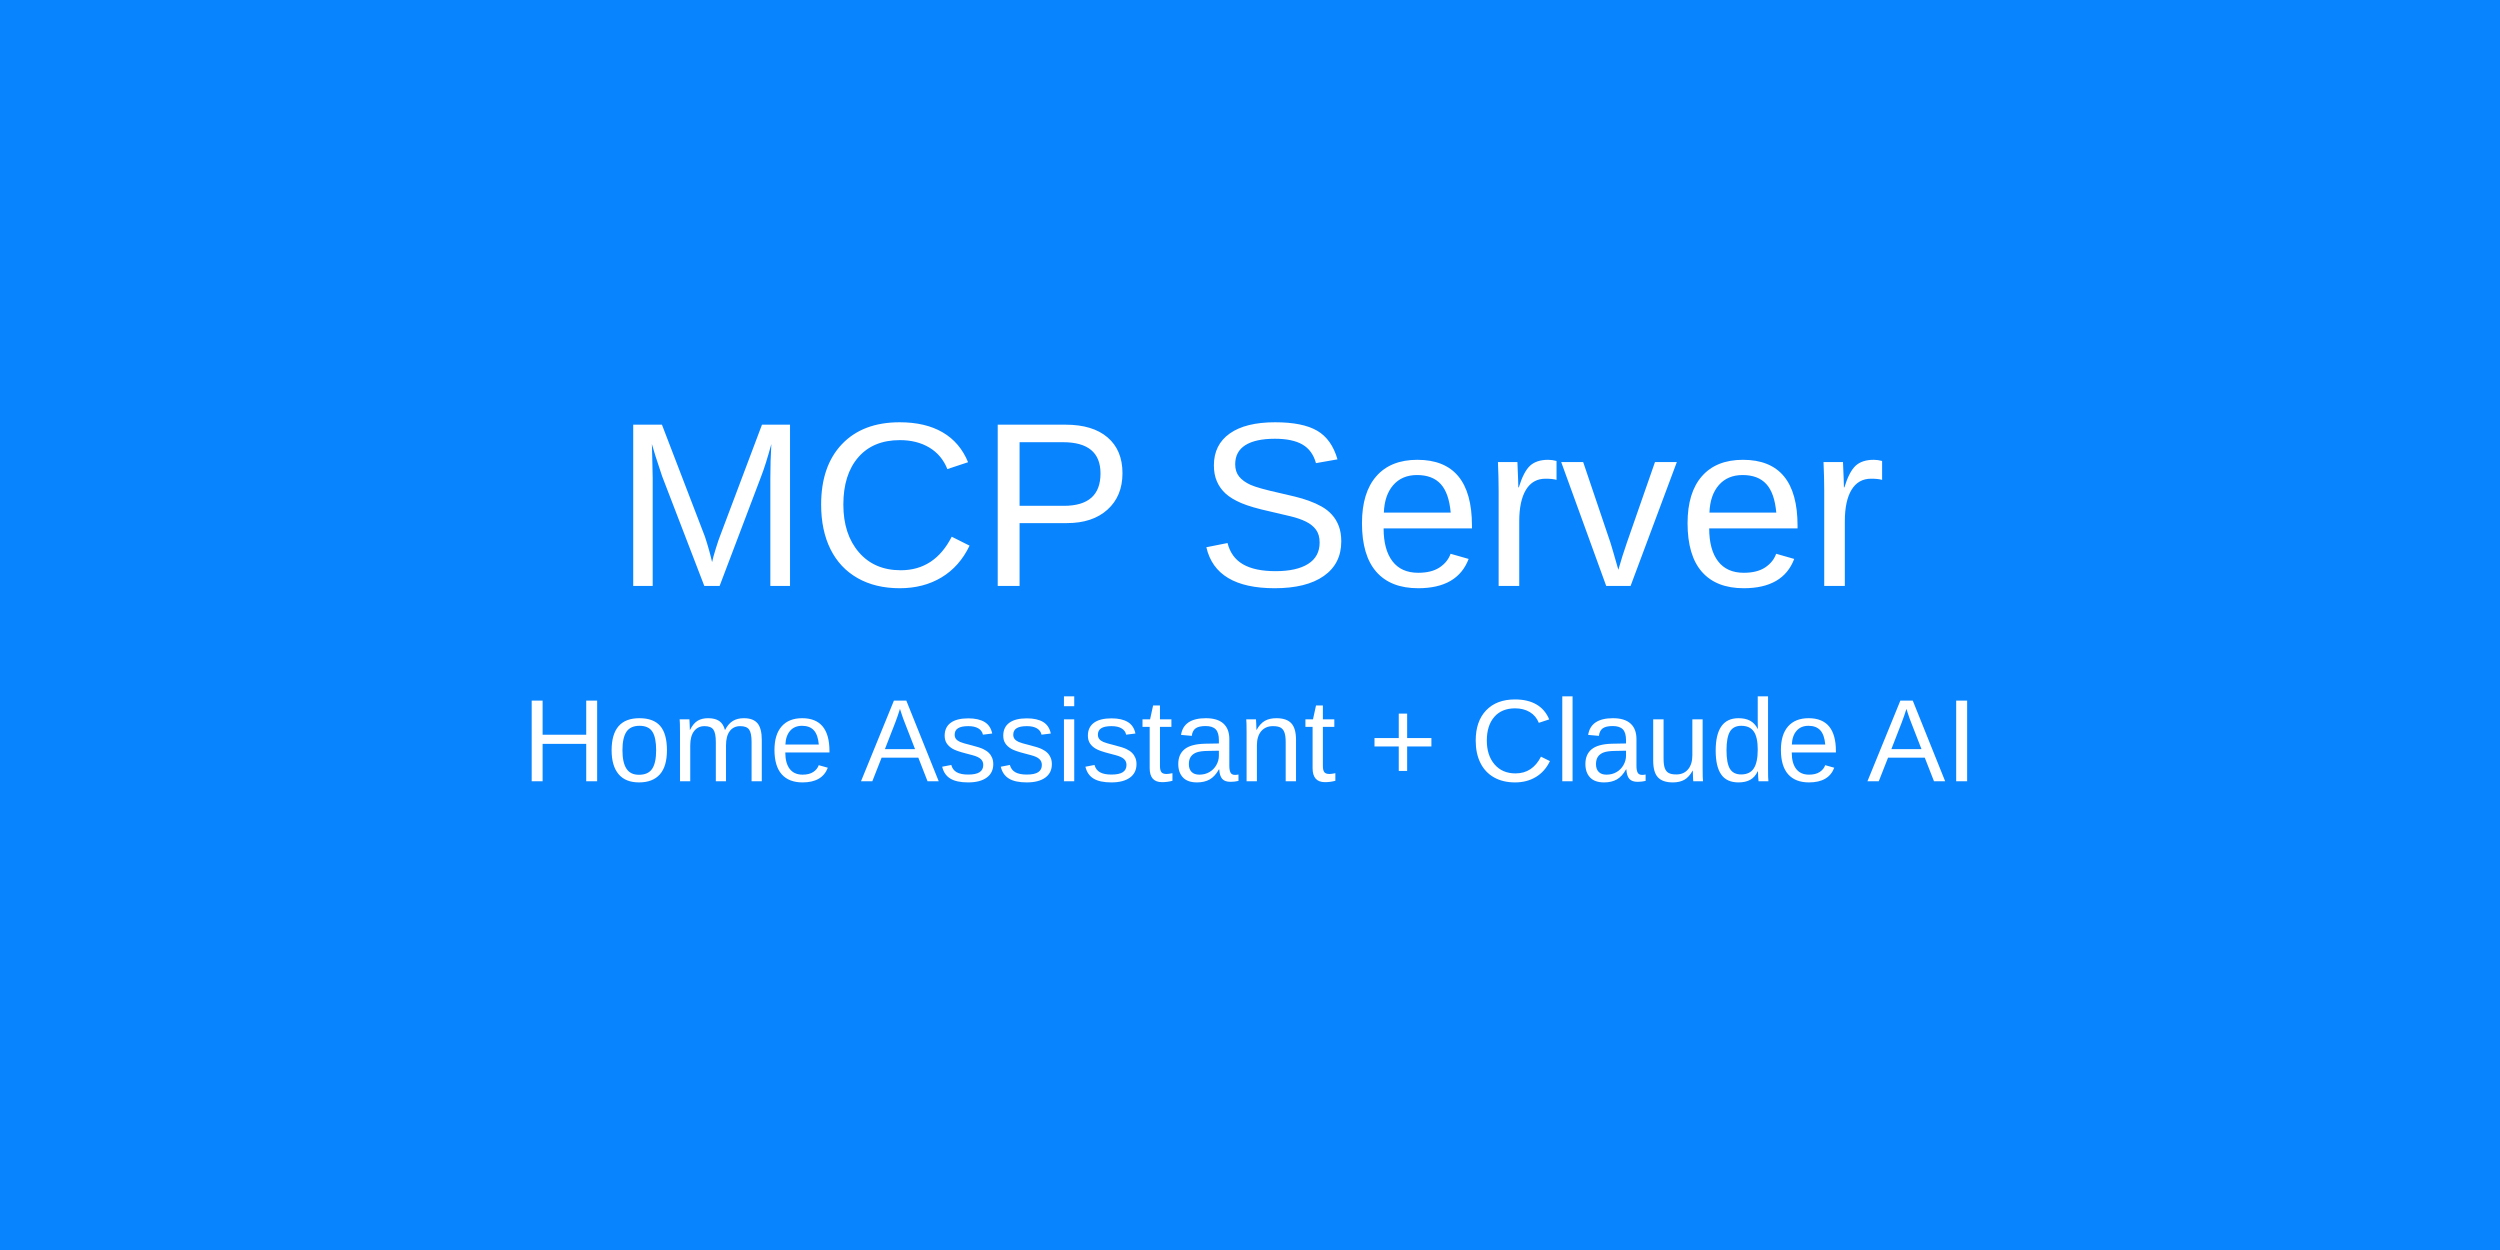
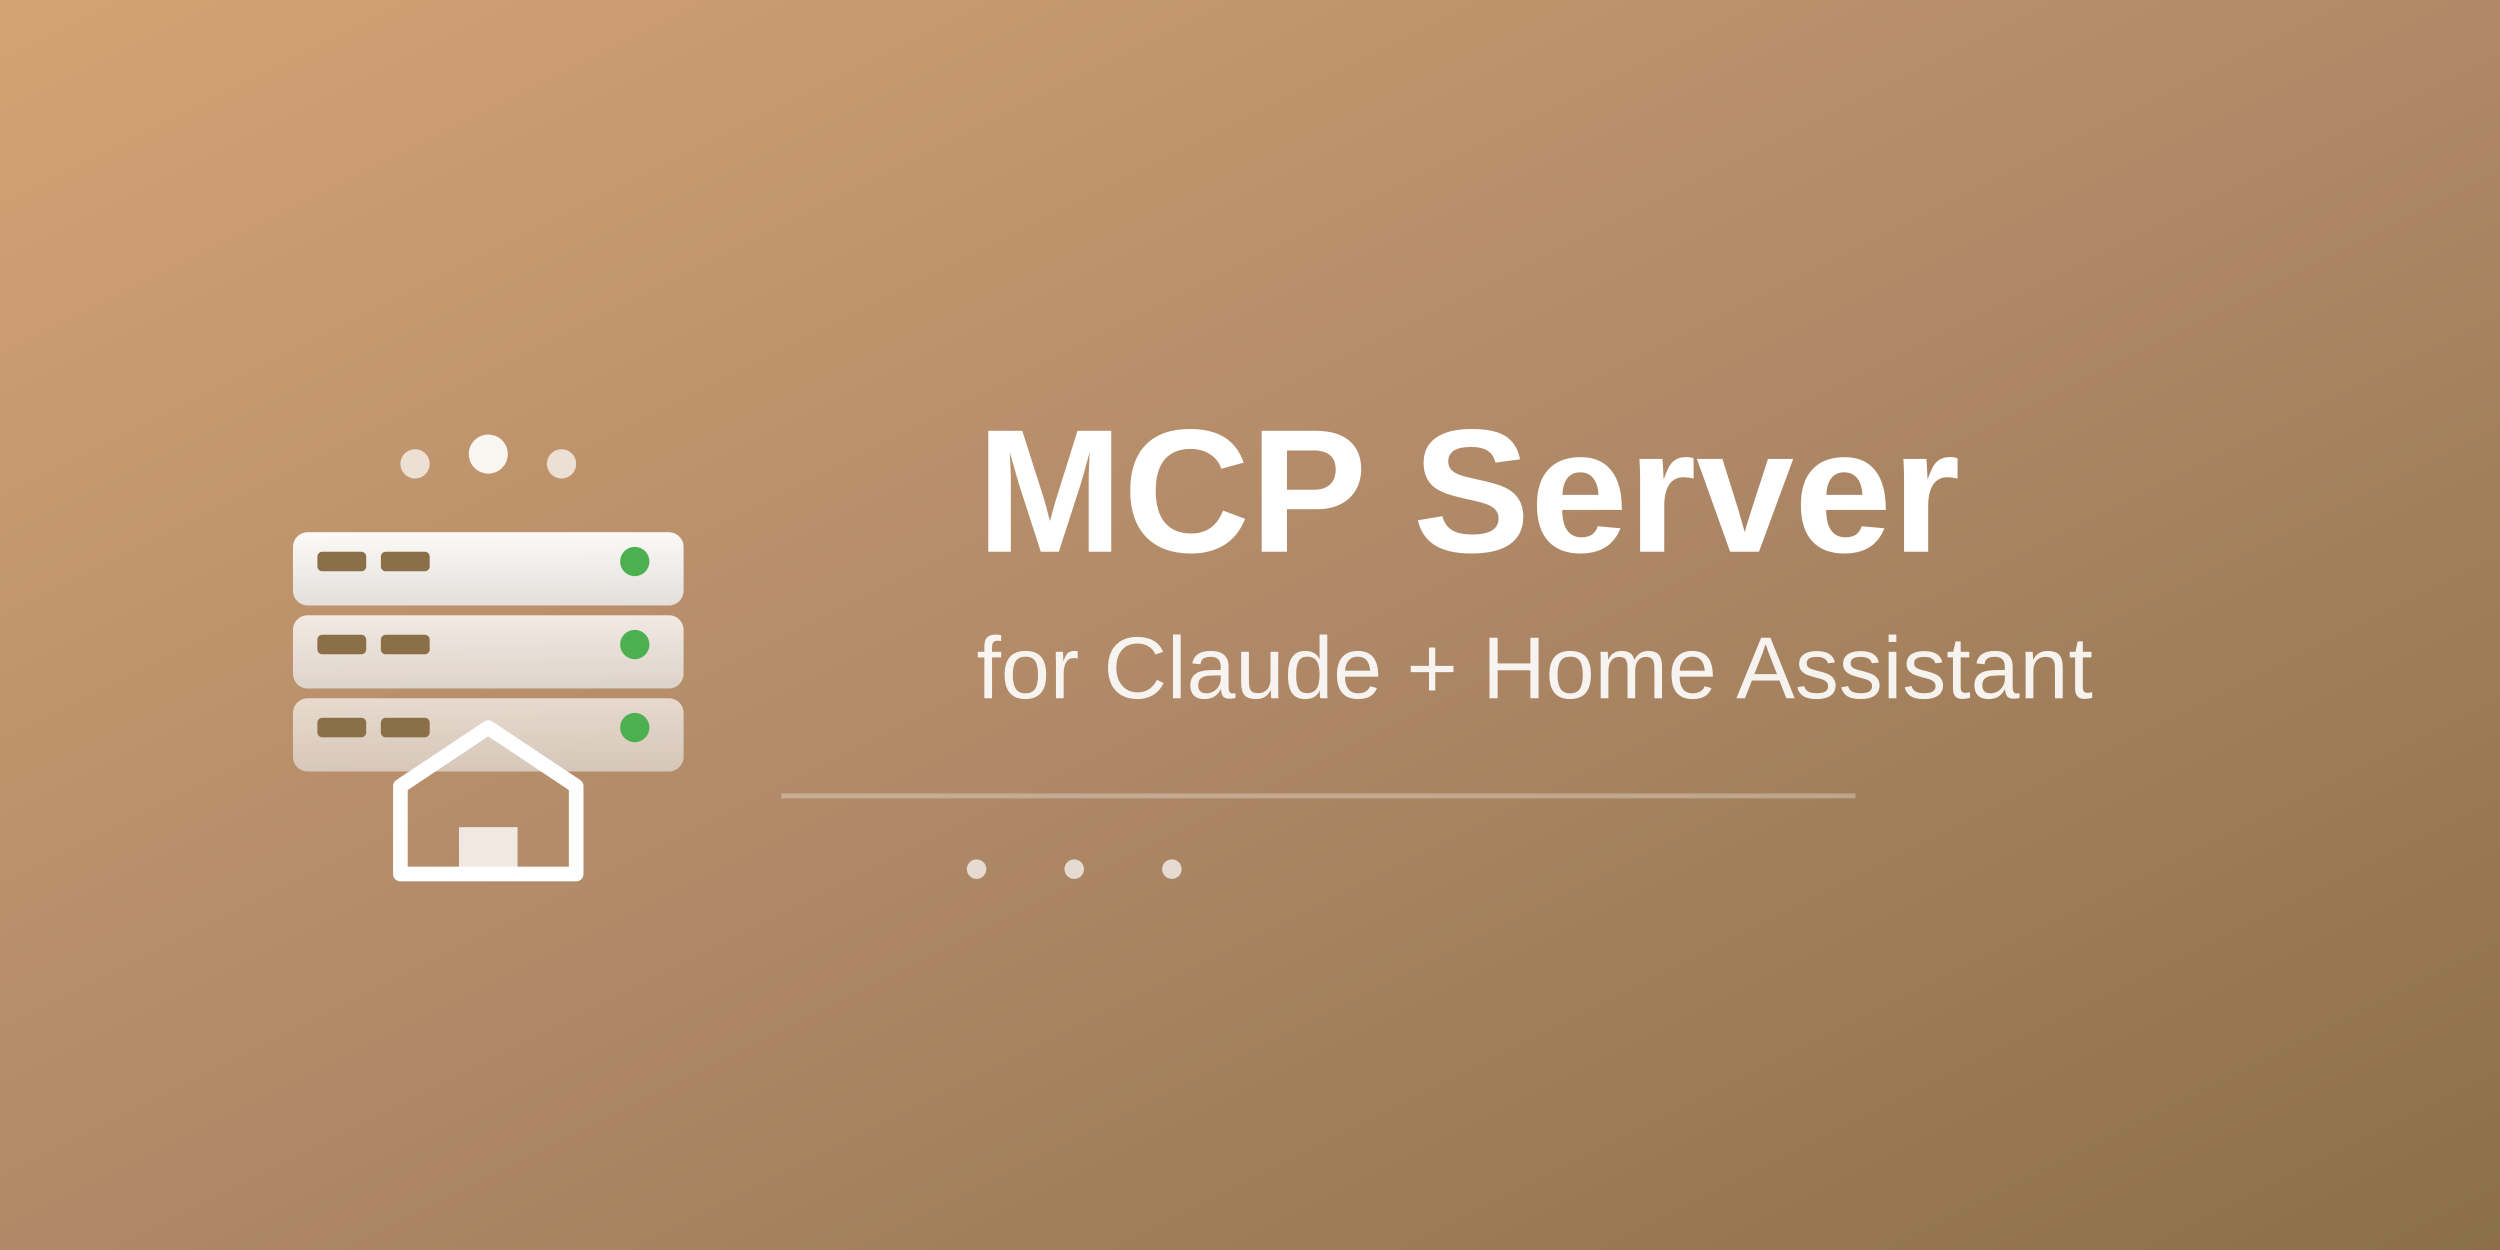
- <svg xmlns="http://www.w3.org/2000/svg" width="1280" height="640">
-   <rect width="1280" height="640" fill="#0984ff" />
-   <text x="640" y="300" font-family="Arial" font-size="120" fill="white" text-anchor="middle">MCP Server</text>
-   <text x="640" y="400" font-family="Arial" font-size="60" fill="white" text-anchor="middle">Home Assistant + Claude AI</text>
+ <svg xmlns="http://www.w3.org/2000/svg" width="512" height="256" viewBox="0 0 512 256">
+   <defs>
+     <linearGradient id="bgGrad" x1="0%" y1="0%" x2="100%" y2="100%">
+       <stop offset="0%" style="stop-color:#D4A373;stop-opacity:1" />
+       <stop offset="50%" style="stop-color:#B08968;stop-opacity:1" />
+       <stop offset="100%" style="stop-color:#8B6F47;stop-opacity:1" />
+     </linearGradient>
+     <linearGradient id="serverGrad" x1="0%" y1="0%" x2="0%" y2="100%">
+       <stop offset="0%" style="stop-color:#FFFFFF;stop-opacity:0.95" />
+       <stop offset="100%" style="stop-color:#E8E8E8;stop-opacity:0.9" />
+     </linearGradient>
+   </defs>
+   <rect width="512" height="256" fill="url(#bgGrad)" />
+   <g transform="translate(100, 128)">
+     <rect x="-40" y="15" width="80" height="15" rx="3" fill="url(#serverGrad)" opacity="0.7" />
+     <rect x="-35" y="19" width="10" height="4" rx="1" fill="#8B6F47" />
+     <rect x="-22" y="19" width="10" height="4" rx="1" fill="#8B6F47" />
+     <circle cx="30" cy="21" r="3" fill="#4CAF50" />
+     <rect x="-40" y="-2" width="80" height="15" rx="3" fill="url(#serverGrad)" opacity="0.85" />
+     <rect x="-35" y="2" width="10" height="4" rx="1" fill="#8B6F47" />
+     <rect x="-22" y="2" width="10" height="4" rx="1" fill="#8B6F47" />
+     <circle cx="30" cy="4" r="3" fill="#4CAF50" />
+     <rect x="-40" y="-19" width="80" height="15" rx="3" fill="url(#serverGrad)" />
+     <rect x="-35" y="-15" width="10" height="4" rx="1" fill="#8B6F47" />
+     <rect x="-22" y="-15" width="10" height="4" rx="1" fill="#8B6F47" />
+     <circle cx="30" cy="-13" r="3" fill="#4CAF50" />
+     <circle cx="0" cy="-35" r="4" fill="#FFFFFF" opacity="0.9" />
+     <circle cx="-15" cy="-33" r="3" fill="#FFFFFF" opacity="0.7" />
+     <circle cx="15" cy="-33" r="3" fill="#FFFFFF" opacity="0.7" />
+     <g transform="translate(0, 45) scale(1.2)">
+       <path d="M -15,-10 L 0,-20 L 15,-10 L 15,5 L -15,5 Z" fill="none" stroke="#FFFFFF" stroke-width="2.5" stroke-linejoin="round" />
+       <rect x="-5" y="-3" width="10" height="8" fill="#FFFFFF" opacity="0.8" />
+     </g>
+   </g>
+   <g transform="translate(200, 128)">
+     <text x="0" y="-15" font-family="Arial, sans-serif" font-size="36" font-weight="bold" fill="#FFFFFF">
+       MCP Server
+     </text>
+     <text x="0" y="15" font-family="Arial, sans-serif" font-size="18" fill="#FFFFFF" opacity="0.9">
+       for Claude + Home Assistant
+     </text>
+     <line x1="-40" y1="35" x2="180" y2="35" stroke="#FFFFFF" stroke-width="1" opacity="0.3" />
+     <circle cx="0" cy="50" r="2" fill="#FFFFFF" opacity="0.7" />
+     <circle cx="20" cy="50" r="2" fill="#FFFFFF" opacity="0.7" />
+     <circle cx="40" cy="50" r="2" fill="#FFFFFF" opacity="0.7" />
+   </g>
</svg>
